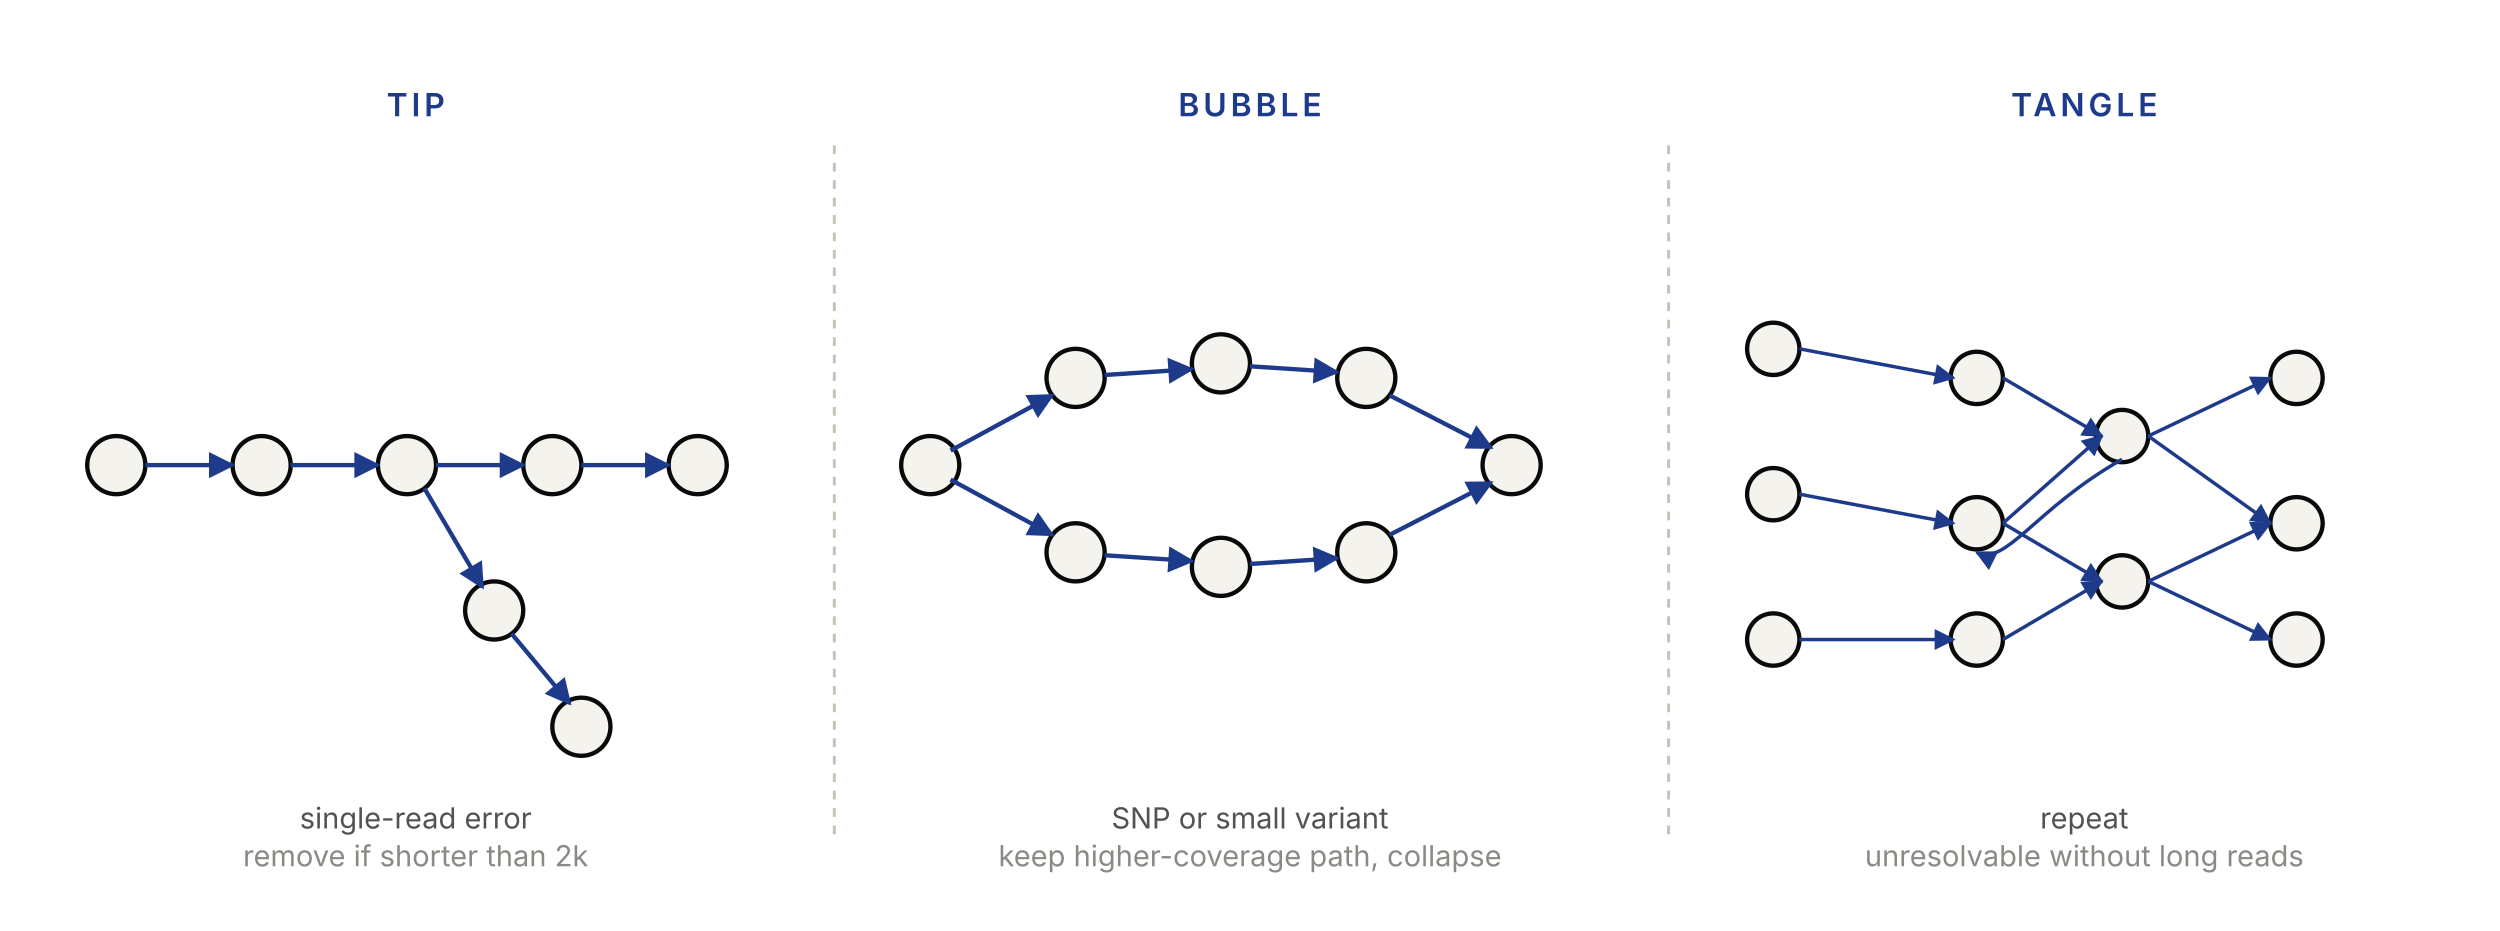
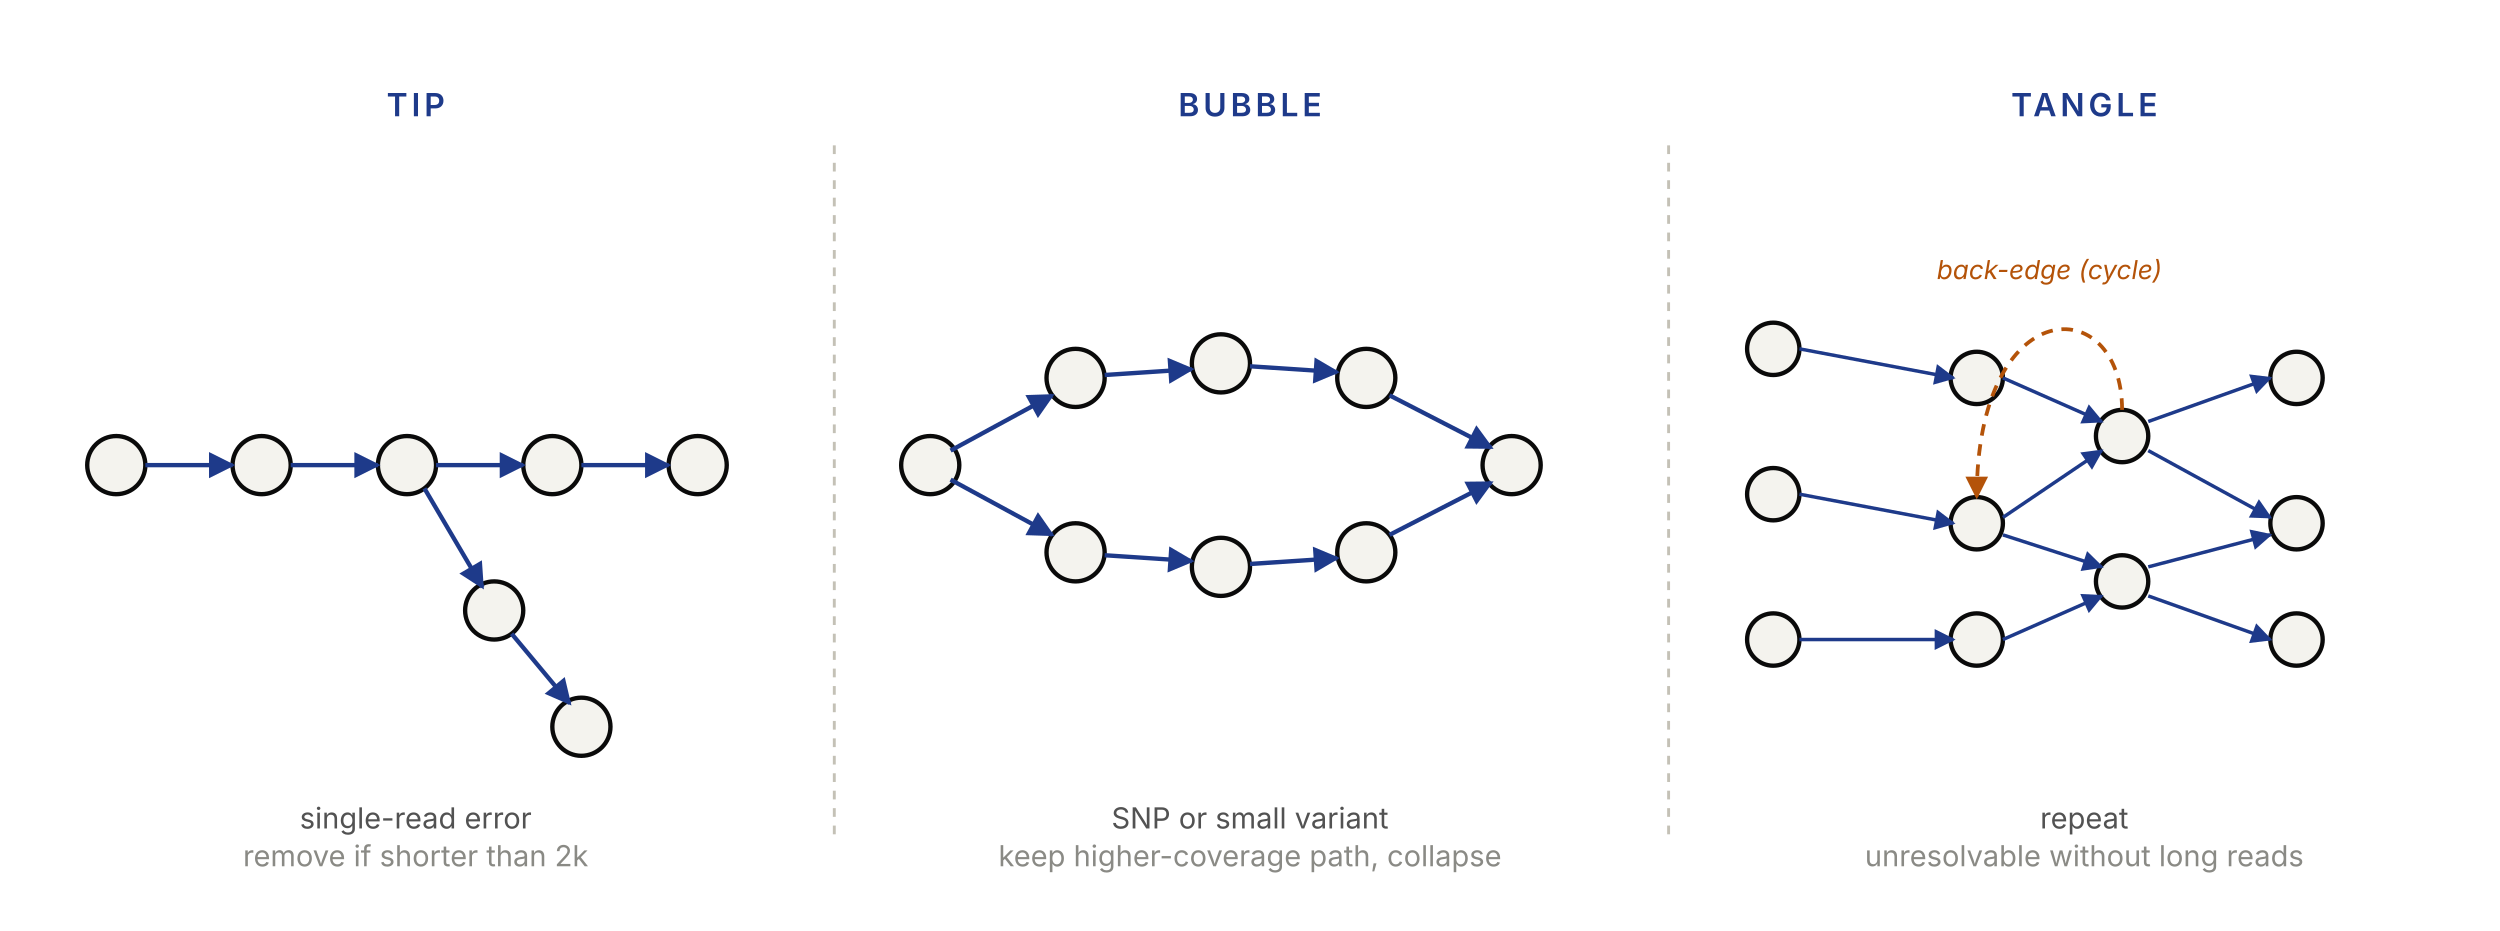
<svg xmlns="http://www.w3.org/2000/svg" viewBox="0 0 860 320" role="img" aria-labelledby="t d">
  <defs>
    <marker id="arrow-accent-08" viewBox="0 0 10 10" refX="9" refY="5" markerWidth="6" markerHeight="6" orient="auto-start-reverse">
      <path d="M 0 0 L 10 5 L 0 10 z" fill="#1e3a8a" />
+     </marker>
+     <marker id="arrow-accent-08-back" viewBox="0 0 10 10" refX="9" refY="5" markerWidth="6" markerHeight="6" orient="auto-start-reverse">
+       <path d="M 0 0 L 10 5 L 0 10 z" fill="#b45309" />
    </marker>
  </defs>
  <line x1="287" y1="50" x2="287" y2="290" stroke="#c4c1b6" stroke-width="1" stroke-dasharray="3 3" />
  <line x1="574" y1="50" x2="574" y2="290" stroke="#c4c1b6" stroke-width="1" stroke-dasharray="3 3" />
  <text x="143" y="40" text-anchor="middle" font-family="Inter, sans-serif" font-size="11" font-weight="600" fill="#1e3a8a" letter-spacing="0.12em">TIP</text>
  <g fill="#f4f3ee" stroke="#0a0a0a" stroke-width="1.5">
    <circle cx="40" cy="160" r="10" />
    <circle cx="90" cy="160" r="10" />
    <circle cx="140" cy="160" r="10" />
    <circle cx="190" cy="160" r="10" />
    <circle cx="240" cy="160" r="10" />
    <circle cx="170" cy="210" r="10" />
    <circle cx="200" cy="250" r="10" />
  </g>
  <g stroke="#1e3a8a" stroke-width="1.5" fill="none">
    <line x1="50" y1="160" x2="80" y2="160" marker-end="url(#arrow-accent-08)" />
    <line x1="100" y1="160" x2="130" y2="160" marker-end="url(#arrow-accent-08)" />
    <line x1="150" y1="160" x2="180" y2="160" marker-end="url(#arrow-accent-08)" />
    <line x1="200" y1="160" x2="230" y2="160" marker-end="url(#arrow-accent-08)" />
    <line x1="146" y1="168" x2="166" y2="202" marker-end="url(#arrow-accent-08)" />
    <line x1="176" y1="218" x2="196" y2="242" marker-end="url(#arrow-accent-08)" />
  </g>
  <text x="143" y="285" text-anchor="middle" font-family="Inter, sans-serif" font-size="10" fill="#525252">single-read error</text>
  <text x="143" y="298" text-anchor="middle" font-family="Inter, sans-serif" font-size="10" fill="#8a8a85">remove if shorter than 2k</text>
  <text x="430" y="40" text-anchor="middle" font-family="Inter, sans-serif" font-size="11" font-weight="600" fill="#1e3a8a" letter-spacing="0.12em">BUBBLE</text>
  <g fill="#f4f3ee" stroke="#0a0a0a" stroke-width="1.5">
    <circle cx="320" cy="160" r="10" />
    <circle cx="370" cy="130" r="10" />
    <circle cx="420" cy="125" r="10" />
    <circle cx="470" cy="130" r="10" />
    <circle cx="370" cy="190" r="10" />
    <circle cx="420" cy="195" r="10" />
    <circle cx="470" cy="190" r="10" />
    <circle cx="520" cy="160" r="10" />
  </g>
  <g stroke="#1e3a8a" stroke-width="1.5" fill="none">
    <line x1="327" y1="155" x2="362" y2="136" marker-end="url(#arrow-accent-08)" />
    <line x1="380" y1="129" x2="410" y2="127" marker-end="url(#arrow-accent-08)" />
    <line x1="430" y1="126" x2="460" y2="128" marker-end="url(#arrow-accent-08)" />
    <line x1="478" y1="136" x2="513" y2="154" marker-end="url(#arrow-accent-08)" />
    <line x1="327" y1="165" x2="362" y2="184" marker-end="url(#arrow-accent-08)" />
    <line x1="380" y1="191" x2="410" y2="193" marker-end="url(#arrow-accent-08)" />
    <line x1="430" y1="194" x2="460" y2="192" marker-end="url(#arrow-accent-08)" />
    <line x1="478" y1="184" x2="513" y2="166" marker-end="url(#arrow-accent-08)" />
  </g>
  <text x="430" y="285" text-anchor="middle" font-family="Inter, sans-serif" font-size="10" fill="#525252">SNP or small variant</text>
  <text x="430" y="298" text-anchor="middle" font-family="Inter, sans-serif" font-size="10" fill="#8a8a85">keep higher-coverage path, collapse</text>
  <text x="717" y="40" text-anchor="middle" font-family="Inter, sans-serif" font-size="11" font-weight="600" fill="#1e3a8a" letter-spacing="0.12em">TANGLE</text>
  <g fill="#f4f3ee" stroke="#0a0a0a" stroke-width="1.5">
    <circle cx="610" cy="120" r="9" />
    <circle cx="610" cy="170" r="9" />
    <circle cx="610" cy="220" r="9" />
    <circle cx="680" cy="130" r="9" />
    <circle cx="680" cy="180" r="9" />
    <circle cx="680" cy="220" r="9" />
    <circle cx="730" cy="150" r="9" />
    <circle cx="730" cy="200" r="9" />
    <circle cx="790" cy="130" r="9" />
    <circle cx="790" cy="180" r="9" />
    <circle cx="790" cy="220" r="9" />
  </g>
  <g stroke="#1e3a8a" stroke-width="1.2" fill="none">
    <line x1="619" y1="120" x2="672" y2="130" marker-end="url(#arrow-accent-08)" />
    <line x1="619" y1="170" x2="672" y2="180" marker-end="url(#arrow-accent-08)" />
    <line x1="619" y1="220" x2="672" y2="220" marker-end="url(#arrow-accent-08)" />
-     <line x1="689" y1="130" x2="723" y2="150" marker-end="url(#arrow-accent-08)" />
-     <line x1="689" y1="180" x2="723" y2="150" marker-end="url(#arrow-accent-08)" />
-     <line x1="689" y1="180" x2="723" y2="200" marker-end="url(#arrow-accent-08)" />
-     <line x1="689" y1="220" x2="723" y2="200" marker-end="url(#arrow-accent-08)" />
-     <line x1="739" y1="150" x2="781" y2="130" marker-end="url(#arrow-accent-08)" />
-     <line x1="739" y1="150" x2="781" y2="180" marker-end="url(#arrow-accent-08)" />
-     <line x1="739" y1="200" x2="781" y2="180" marker-end="url(#arrow-accent-08)" />
-     <line x1="739" y1="200" x2="781" y2="220" marker-end="url(#arrow-accent-08)" />
-     <path d="M 730 158 C 700 175, 690 195, 680 190" marker-end="url(#arrow-accent-08)" />
+     <line x1="689" y1="130" x2="723" y2="145" marker-end="url(#arrow-accent-08)" />
+     <line x1="689" y1="178" x2="723" y2="155" marker-end="url(#arrow-accent-08)" />
+     <line x1="689" y1="184" x2="723" y2="195" marker-end="url(#arrow-accent-08)" />
+     <line x1="689" y1="220" x2="723" y2="205" marker-end="url(#arrow-accent-08)" />
+     <line x1="739" y1="145" x2="781" y2="130" marker-end="url(#arrow-accent-08)" />
+     <line x1="739" y1="155" x2="781" y2="178" marker-end="url(#arrow-accent-08)" />
+     <line x1="739" y1="195" x2="781" y2="184" marker-end="url(#arrow-accent-08)" />
+     <line x1="739" y1="205" x2="781" y2="220" marker-end="url(#arrow-accent-08)" />
  </g>
+   <g stroke="#b45309" stroke-width="1.3" fill="none" stroke-dasharray="4 3">
+     <path d="M 730 141 C 730 100, 680 100, 680 171" marker-end="url(#arrow-accent-08-back)" />
+   </g>
+   <text x="705" y="96" text-anchor="middle" font-family="Inter, sans-serif" font-size="9" fill="#b45309" font-style="italic">back-edge (cycle)</text>
  <text x="717" y="285" text-anchor="middle" font-family="Inter, sans-serif" font-size="10" fill="#525252">repeat</text>
  <text x="717" y="298" text-anchor="middle" font-family="Inter, sans-serif" font-size="10" fill="#8a8a85">unresolvable without long reads</text>
</svg>
